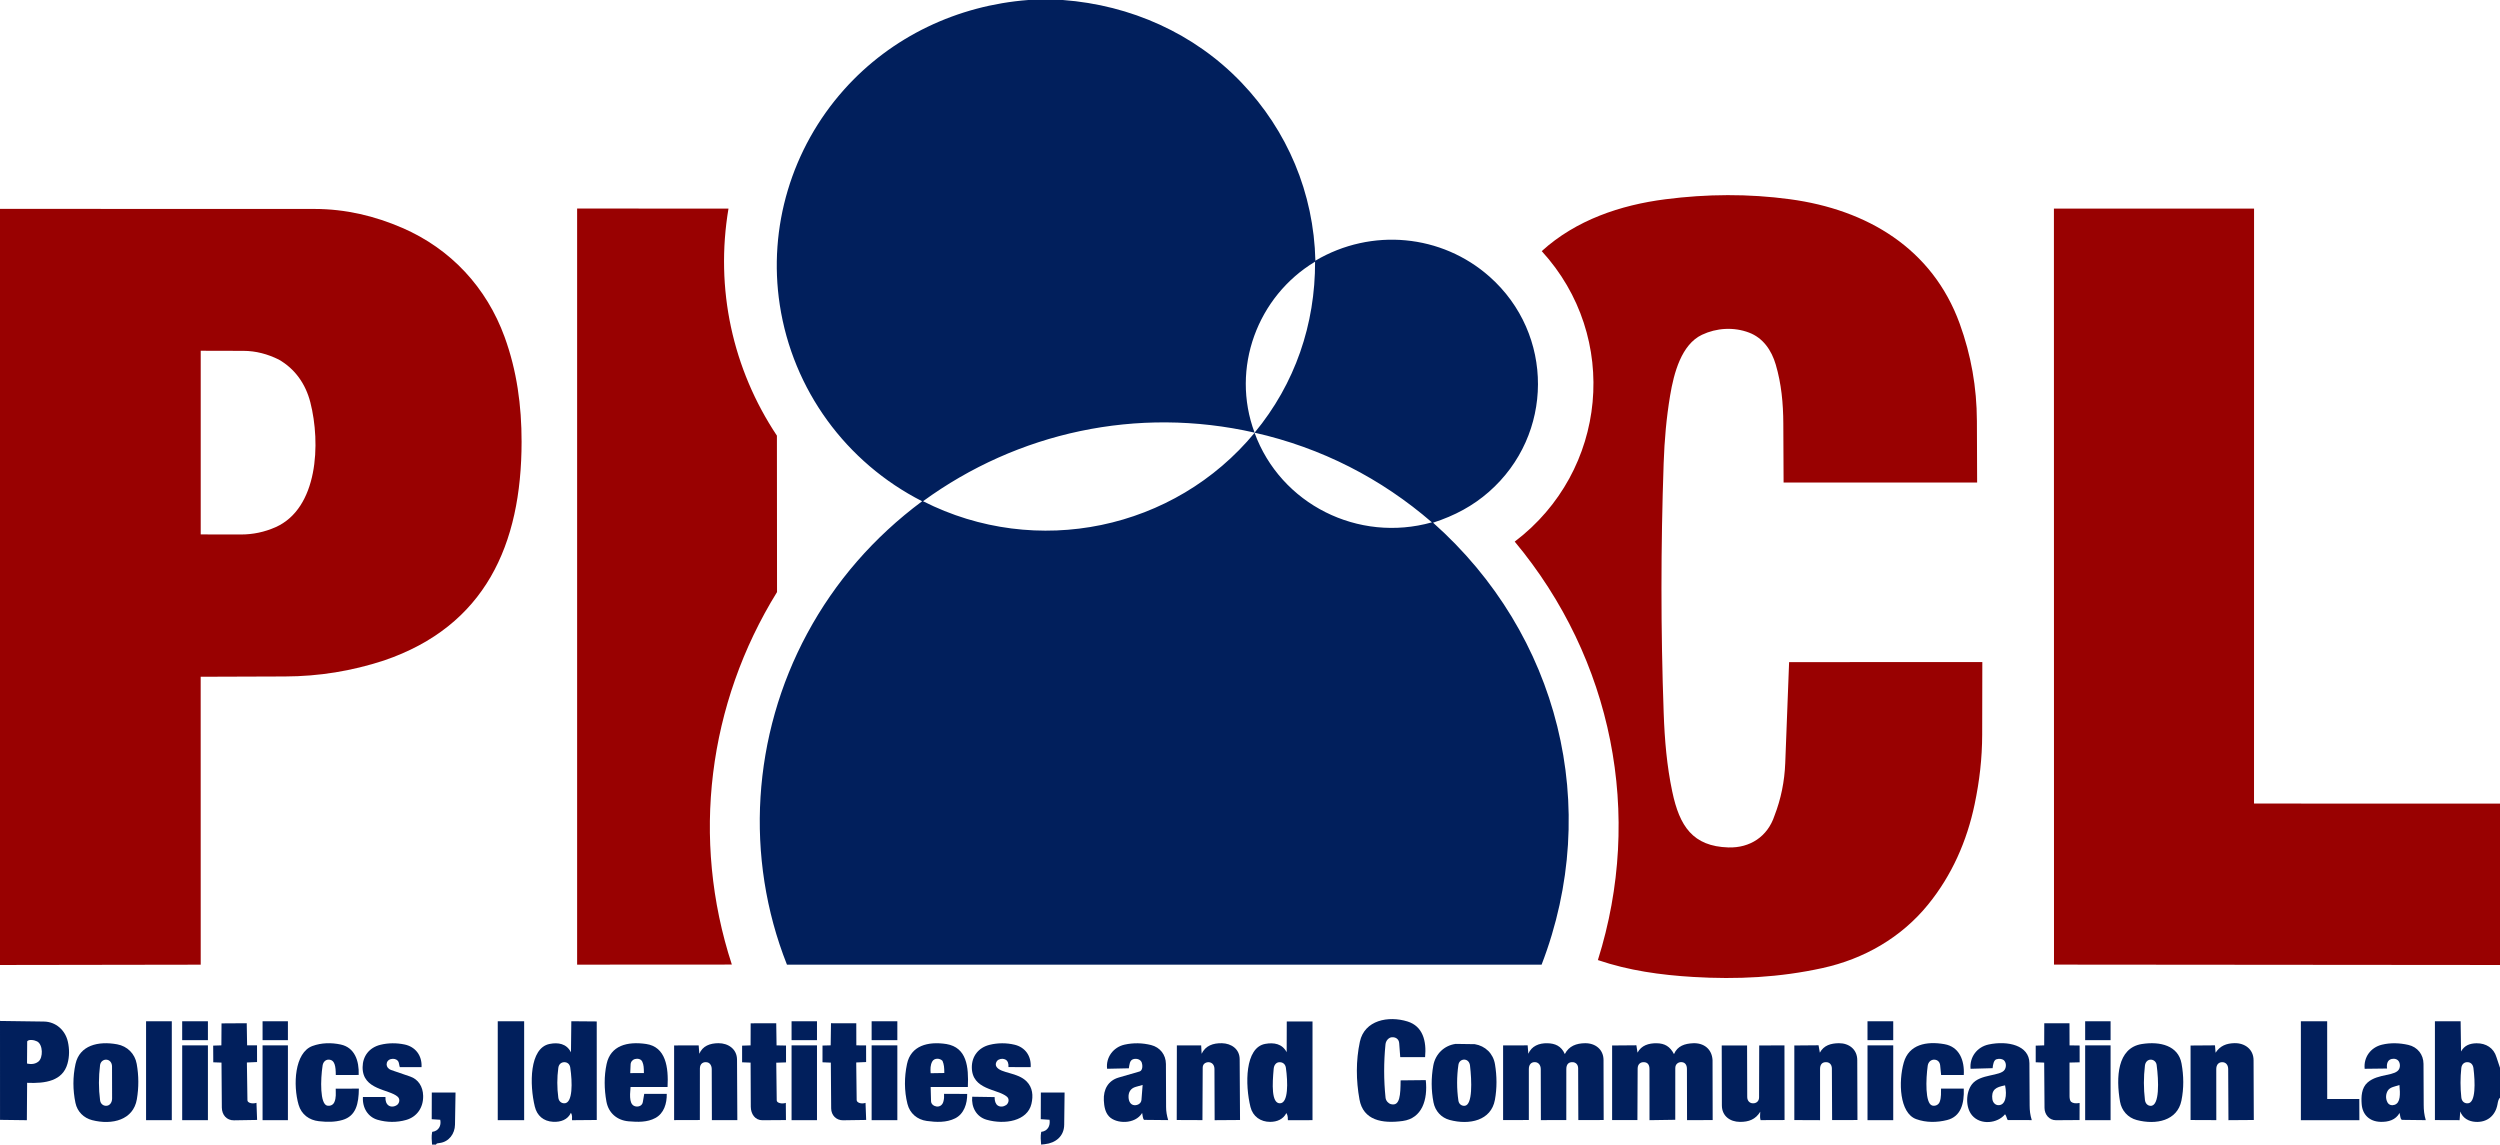
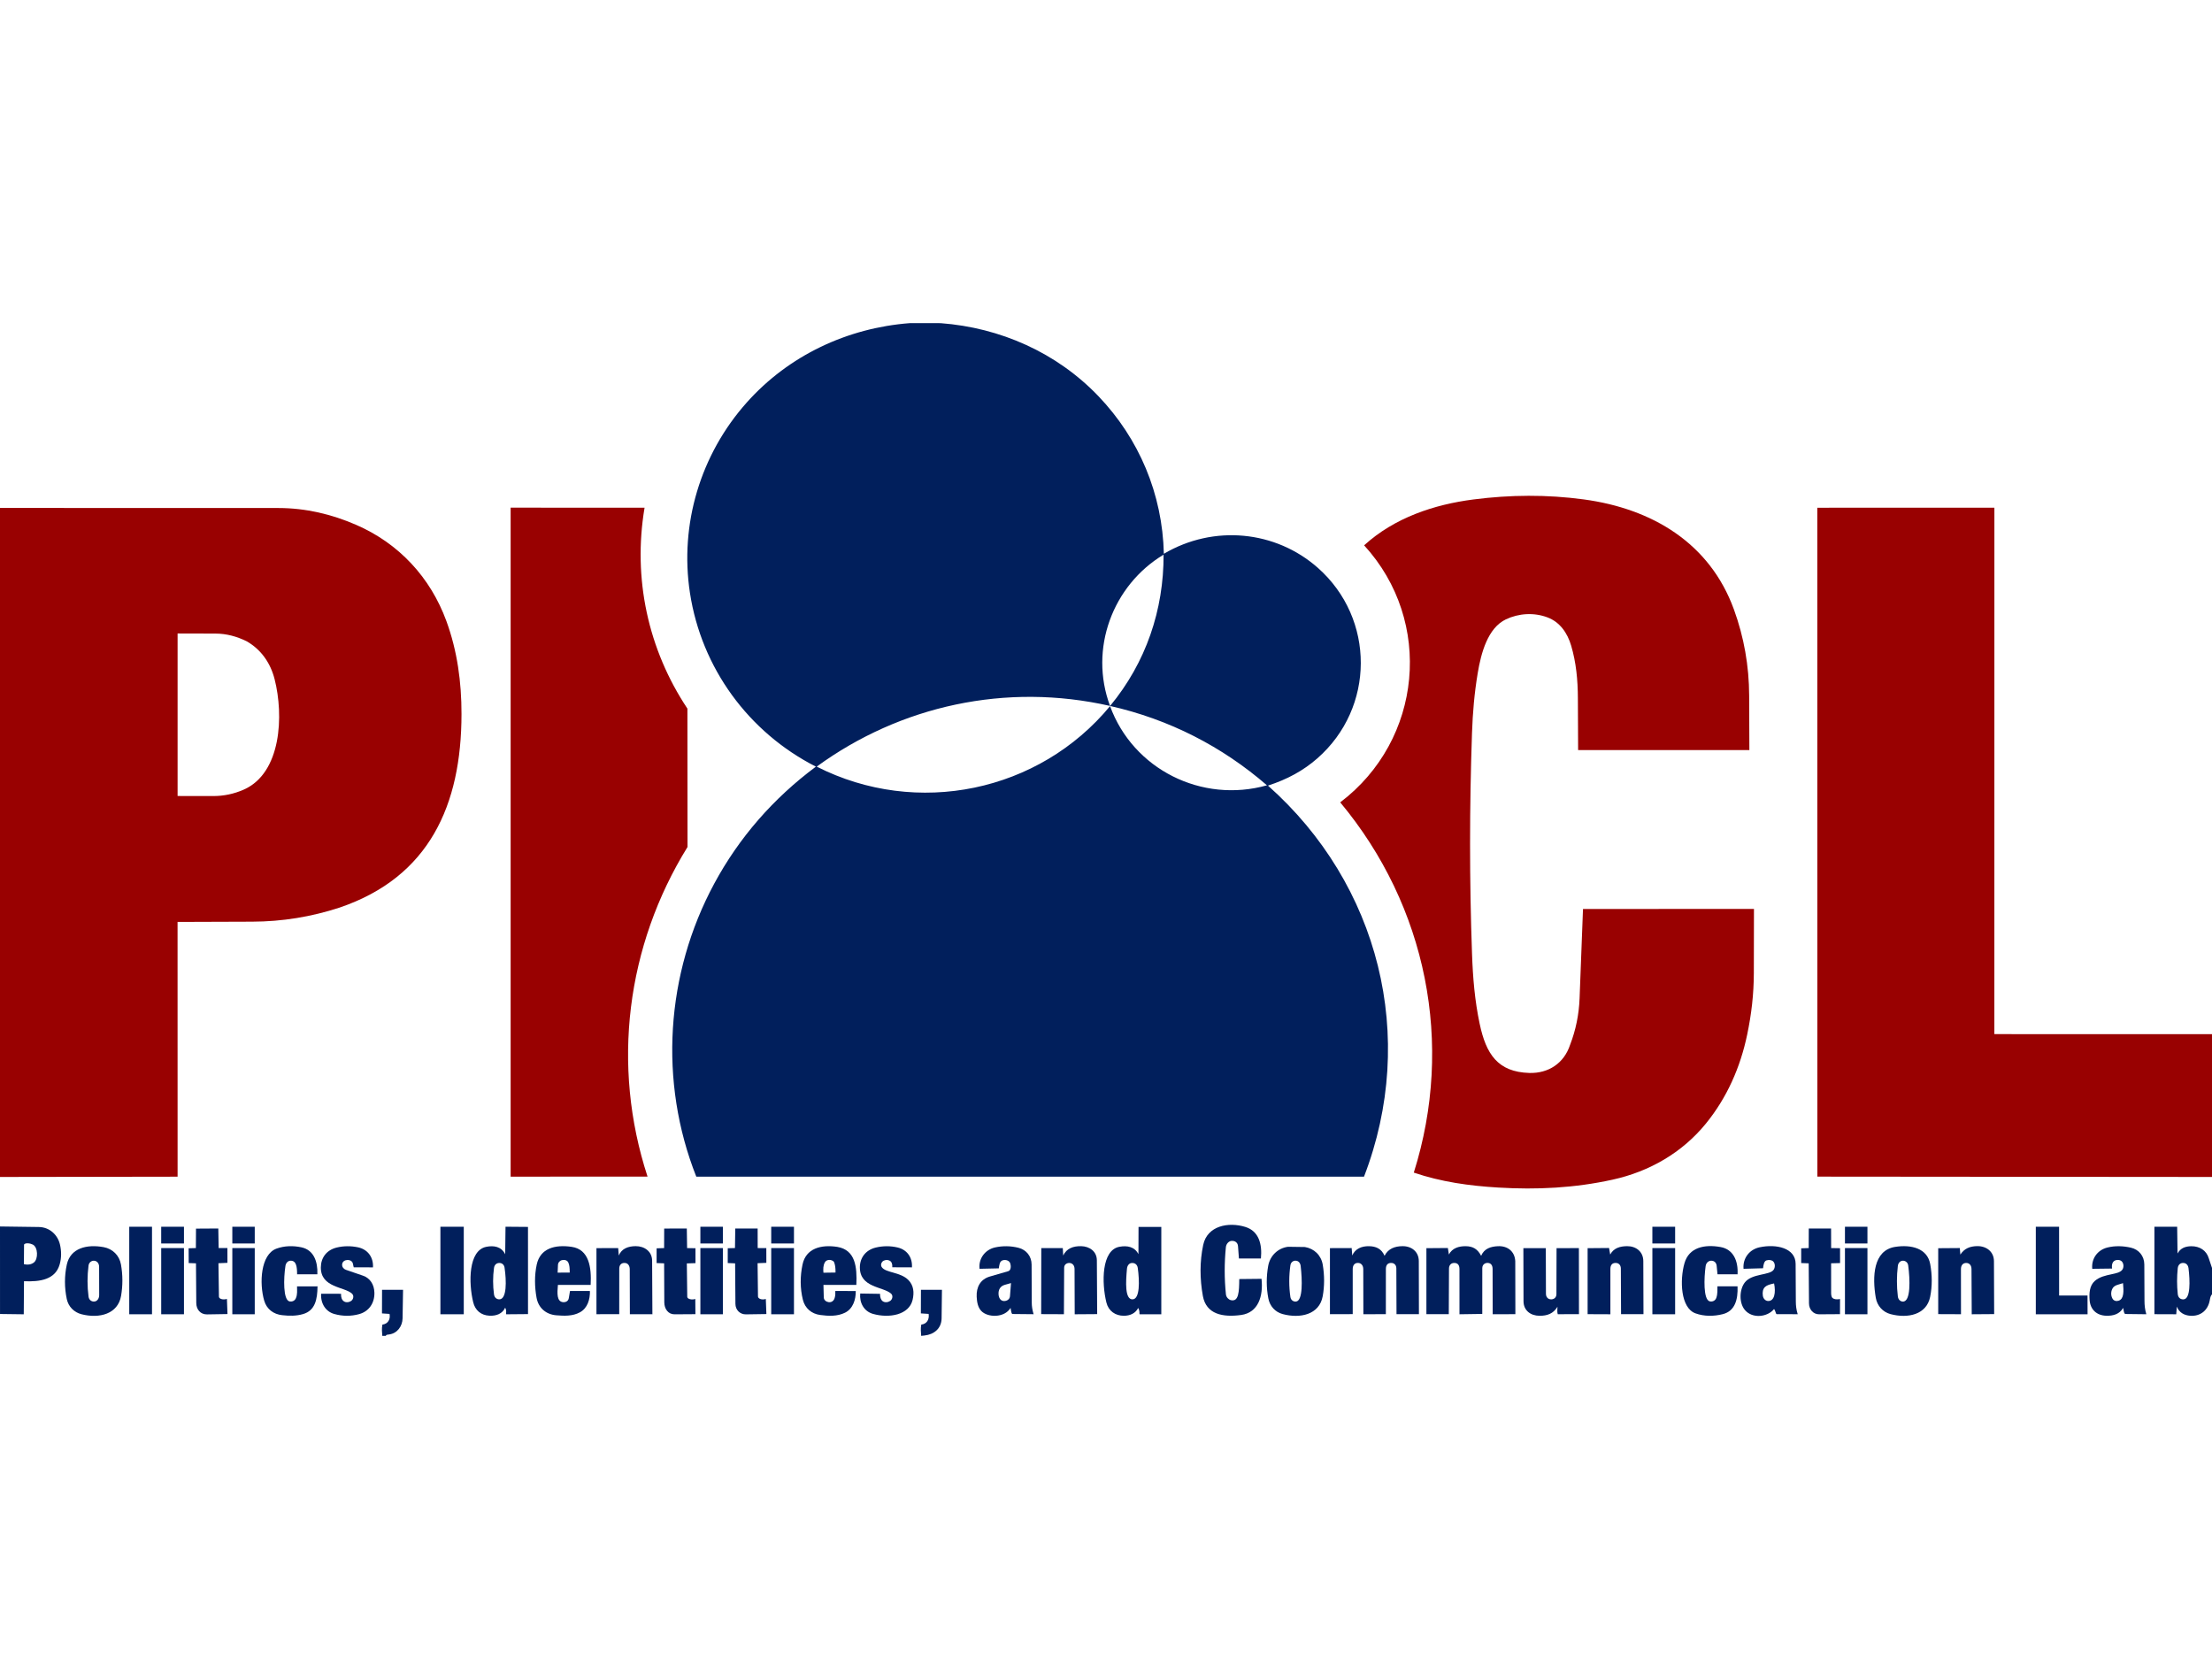
- <svg xmlns="http://www.w3.org/2000/svg" width="1921" height="879.5" id="Layer_1" data-name="Layer 1" version="1.1" viewBox="0 0 1921 879.5">
+ <svg xmlns="http://www.w3.org/2000/svg" width="1921" height="1440.75" id="Layer_1" data-name="Layer 1" version="1.1" viewBox="0 0 1921 879.5">
  <defs>
    <style>
      .cls-1 {
        fill: #011f5c;
      }

      .cls-2 {
        fill: #990101;
      }
    </style>
  </defs>
  <path class="cls-1" d="M1921,820.5v23c-1.24,1.06-1.61,3.25-1.92,5-1.57,8.87-8.12,14.12-16.9,13.55-5.38-.35-9.8-2.89-11.72-7.97l-.52,6.66-18.95-.07v-75.92s19.76-.02,19.76-.02l.32,23.23c2.55-4.69,6.85-6.25,11.92-6.31,7.17-.08,13.19,3.55,15.27,10.64l2.73,8.21ZM1900.62,820.88c-.39-3.15-2.31-4.87-5.12-4.7-2.17.13-3.94,1.71-4.24,4.56-.77,7.48-.8,15.02.01,22.5.34,3.18,2.49,4.8,5.21,4.53,5.94-.6,5.47-16.16,4.13-26.89Z" />
  <path class="cls-1" d="M.02,860.5l-.02-76,33.72.46c9.17.11,16.4,6.61,18.4,15.39,1.29,5.67,1.29,11.46-.27,17-3.73,13.29-16.99,15.31-31.01,14.69l-.2,28.72-20.62-.26ZM28.55,800.24c-2.18-1.14-6.5-1.83-7.66-.06l-.13,17.03c3.48.84,6.55.31,8.82-1.55,3.64-2.99,3.47-13.07-1.03-15.41Z" />
  <path class="cls-1" d="M802.96,879.18l-2.96.32c-.25-3.09-.61-6.24.07-9.78,4.98-.57,7.12-4.63,6.4-9.29l-6.75-.45.07-20.48,18.24.02-.3,24.75c-.11,8.91-6.67,14.02-14.76,14.9Z" />
  <path class="cls-1" d="M335,879.5h-3c-.24-3.1-.61-6.25.08-9.78,4.92-.6,7.15-4.65,6.21-9.29l-6.56-.43.06-20.48h18.24s-.41,24.7-.41,24.7c-.12,6.96-4.64,13.16-11.77,14.06-1.32.17-2.49.13-2.84,1.23Z" />
  <path class="cls-1" d="M1287.27,860.45l-19.79.29-.02-39.25c0-3.16-1.25-5.06-3.95-5.3-2.86-.26-5.12,1.42-5.14,4.9l-.18,39.56h-19.44s0-57.3,0-57.3l18.64-.15.89,5.65c2.9-5.56,8.58-7.31,14.7-7.22s10.23,2.39,13.31,8.35c2.69-6.38,8.44-8.09,14.68-8.36,8.22-.36,14.49,4.42,14.95,12.98l.1,46.06-19.7.07-.08-39.26c0-2.96-1.2-4.95-3.73-5.29s-5.22,1.21-5.22,4.49l-.02,39.77Z" />
  <path class="cls-1" d="M1203.54,860.67l-19.53.02-.09-39.12c0-3.26-1.86-5.34-4.45-5.42-3.03-.1-4.71,2-4.71,5.33v39.14s-19.78.06-19.78.06v-57.37s18.87-.06,18.87-.06l.51,6.45c2.52-5.9,8.21-8.22,14.62-8.08,5.86.13,10.68,2.04,13.43,8.33,3.18-6.25,8.93-8.28,15.6-8.35,7.75-.08,14.12,4.71,14.14,12.95l.11,46.08-19.47.03-.14-39.77c-.01-3.06-2.01-4.61-4.16-4.72-3.31-.18-4.93,1.8-4.93,5.3l-.02,39.2Z" />
  <path class="cls-1" d="M988.45,855.25c-2.34,4.72-7.07,6.78-12.43,6.8-7.35.02-13.34-4.11-15.17-11.48-4.2-17-4.36-45.66,11.4-48.46,6.55-1.17,12.98-.19,16.43,6.42l.07-23.66h19.79s-.01,75.86-.01,75.86l-18.9.04c-.29-1.32.42-2.68-1.19-5.52ZM988.08,820.5c-.44-3.12-2.8-4.63-5.56-4.24-2,.28-3.56,2.18-3.81,4.91-1.08,11.66-1.88,26.69,4.79,26.61,6.6-.08,6.12-16.3,4.58-27.28Z" />
  <path class="cls-1" d="M425,861.99c-7.41-.39-12.35-4.74-14.04-11.65-4.12-16.85-4.27-45.05,11.34-48.17,6.48-1.3,13.07-.35,16.43,6.46l.28-23.91,19.52.16.02,75.72-19,.16c-.22-1.68.57-3.24-.86-5.69-2.42,5.29-7.79,7.23-13.68,6.92ZM438.2,820.36c-.42-2.82-2.38-4.24-4.69-4.17s-4.14,1.57-4.51,4.39c-1.02,7.62-1.02,15.21,0,22.83.38,2.82,2.23,4.3,4.51,4.37,6.76.22,6.34-16.34,4.68-27.42Z" />
  <path class="cls-1" d="M1068.68,848.41c7.19,1.97,7.43-7.34,7.55-18.25l19.33-.2c1.64,15.07-2.8,29.35-17.7,31.4-15.9,2.18-30.35-.56-33.24-16.53-2.66-14.68-2.79-29.82.3-44.33,3.55-16.62,21.86-20.17,36.61-15.6,11.78,3.65,14.7,15.02,13.51,27.38h-19.1s-.8-10.73-.8-10.73c-.24-3.22-2.82-4.77-5.68-4.53-2.2.18-4.55,2.38-4.86,5.51-1.35,13.57-1.36,27.38.05,40.94.27,2.62,2.46,4.52,4.01,4.95Z" />
  <path class="cls-1" d="M924.16,820.25l-.2,40.45-19.76-.08.1-57.36,18.68.03.35,6.44c2.96-6.25,8.82-8.28,15.69-8.12,7.09.17,13.49,4.45,13.54,12.23l.28,46.77-19.51.14-.14-39.25c-.01-2.9-1.47-4.79-3.75-5.23-2.07-.41-5.25.68-5.27,3.98Z" />
  <path class="cls-1" d="M1702.98,821.49l.03,39.21-19.78-.08v-57.24s18.76-.14,18.76-.14l.46,5.68c3.44-5.31,8.33-7.25,14.58-7.36,7.89-.15,14.58,4.68,14.61,13.12l.18,45.92-19.48.14-.2-39.24c-.02-3.28-1.83-5.33-4.63-5.32s-4.53,2.03-4.53,5.3Z" />
  <path class="cls-1" d="M537.8,821.01l-.03,39.62-19.78.06v-57.37s18.87-.06,18.87-.06l.5,6.47c2.54-6.04,8.17-8.1,14.67-8.14,7.53-.05,14.26,4.5,14.3,12.63l.24,46.51-19.56-.03-.11-39.12c0-2.82-1.42-4.88-3.46-5.29-2.91-.59-5.63.87-5.64,4.72Z" />
  <path class="cls-1" d="M1398.53,821.48v39.26s-19.77-.08-19.77-.08v-57.31s18.61-.16,18.61-.16l1,5.69c3.03-5.65,8.47-7.22,14.64-7.28,7.73-.07,14.08,4.72,14.11,12.96l.15,46.07-19.47.03-.18-39.57c-.01-3.09-1.84-4.78-4.13-4.91-3.32-.2-4.97,1.74-4.97,5.3Z" />
  <path class="cls-1" d="M1371.18,803.3l.07,57.33-18.44.07c-.68-2.44-.22-3.87-.23-6.46-3.61,5.96-8.86,7.87-15.63,7.82-7.59-.06-13.84-4.5-13.86-12.68l-.12-46.07,19.48.03.12,39.54c0,2.86,1.67,4.64,3.93,4.88,2.62.28,5.16-1.26,5.17-4.5l.11-39.93,19.4-.04Z" />
  <path class="cls-1" d="M1148.67,845.2c-2.9,15.79-19.48,19.5-34.81,15.36-6.43-1.74-11.07-6.85-12.37-13.53-1.81-9.3-1.83-18.88-.15-28.23,1.6-8.93,8.42-15.48,17.22-16.67l14.65.21c8.12,1.35,14.17,7.18,15.54,15.45,1.5,9.08,1.59,18.33-.07,27.41ZM1129.58,818.91c-.32-2.74-1.9-4.49-4.11-4.69s-4.43,1.22-4.83,3.99c-1.31,9.08-1.33,18.47,0,27.55.41,2.76,2.66,4.15,4.82,3.95,6.21-.55,5.44-19.22,4.11-30.81Z" />
  <path class="cls-1" d="M1540.67,856.2c-5.7,7.06-18.8,8.55-25.3.87-5.29-6.24-4.83-17.9-.05-24,6.28-8,21.87-5.99,25.07-11.1,1.29-2.06,1.3-5.08-.31-6.95-1.14-1.33-3.68-1.82-6.02-1.07-2.13.68-2.67,4.2-2.94,6.84l-16.95.47c-.82-8.95,4.93-16.77,13.93-18.68,14.53-3.09,31.23.59,31.3,14.33l.18,32.56c.02,3.91.39,7.22,1.63,11.22l-18.33-.04c-.85-.49-.86-2.81-2.22-4.45ZM1540.7,833.97c-3.7.79-6.16,1.48-7.8,3-2.02,1.87-2.36,4.59-1.99,7.51.34,2.71,2.26,4.68,4.58,4.74,5.62.16,6.8-7.48,5.21-15.25Z" />
  <path class="cls-1" d="M1676.21,845.7c-3.14,15.43-19.4,18.88-34.37,14.92-6.74-1.78-11.61-7.22-12.81-14.14-3.2-18.55-2.16-41.26,16.74-44.25,14.1-2.23,28,1.24,30.51,14.92,1.73,9.48,1.86,19.09-.07,28.55ZM1657.18,818.38c-.36-2.71-2.53-4.2-4.67-4.15s-4.01,1.75-4.34,4.54c-1.06,8.79-1.06,17.66,0,26.45.34,2.77,2.15,4.44,4.34,4.51,7.06.22,6.25-19.37,4.66-31.35Z" />
  <path class="cls-1" d="M105.16,844.68c-2.68,15.86-18.89,20.01-34.37,16.04-6.44-1.65-11.41-6.54-12.81-13.24-2.07-9.88-2.11-20.08.05-29.93,3.13-14.28,17.36-17.79,31.99-15.1,7.81,1.44,13.64,7.2,15.03,15.05,1.61,9.06,1.65,18.12.11,27.18ZM86.14,844.01l-.06-24.49c0-3.08-1.92-5.25-4.6-5.28-2.1-.02-4.25,1.51-4.6,4.26-1.12,8.94-1.16,18.02.02,26.95.41,3.09,2.94,4.66,5.52,4.16,2.01-.4,3.72-2.44,3.72-5.61Z" />
  <path class="cls-1" d="M877.63,855.2c-5.39,8.91-20,8.5-25.48,2.63-2.99-3.2-3.74-7.78-3.96-12.25-.42-8.49,3.28-15.25,11.46-17.62l15.95-4.62c2.67-.77,2.37-5.04,1.76-6.78-.89-2.53-3.89-3.43-6.47-2.72-2.97.82-3.01,4.41-3.49,7.04l-16.69.37c-1.1-8.61,4.65-16.63,13.49-18.57,6.73-1.48,13.66-1.34,20.32.34,6.83,1.72,11.34,7.41,11.37,14.54l.13,32.97c.01,3.58.55,6.52,1.6,10.16l-18.52-.18c-.99-.89-1.07-3.44-1.47-5.28ZM877.11,845.03l.89-11.37-5.32,1.5c-4.01,1.13-5.76,4.23-5.49,8.29.2,3,1.63,5.55,4.41,5.78,2.26.19,5.27-1.05,5.52-4.19Z" />
  <path class="cls-1" d="M1829.05,862.02c-8.36-.28-13.71-5.5-14.33-13.5-.46-5.89-.17-12.62,4.54-16.74,8.16-7.15,21.83-4.62,24.35-10.61.95-2.26.45-5.16-1.19-6.55-1.54-1.31-4.24-1.44-6.12-.32-1.77,1.06-2.58,3.56-2.08,6.75l-17.21.21c-.91-8.71,4.48-16.38,13.28-18.52,6.62-1.61,13.62-1.36,20.29.17,7.02,1.61,11.6,7.35,11.64,14.57l.15,31.6c.02,3.94.34,7.31,1.59,11.64l-18.1-.21c-1.42-.02-1.54-3.46-2.03-5.32-2.95,5.32-8.5,7.05-14.76,6.84ZM1843.73,833.72c-3.68,1.23-7.17,1.63-8.84,4.16s-1.98,6.14-.38,9.14c1.18,2.2,3.48,2.58,5.45,1.93,4.7-1.56,4.39-8.34,3.77-15.23Z" />
  <path class="cls-1" d="M724.81,846.74c.7-2.24.69-3.99.61-6.24l17.76.08c.1,7.37-2.38,15.33-9.27,18.77-6.7,3.34-14.46,3-21.78,1.99-7.36-1.01-13.03-5.81-14.86-13.14-2.5-10.04-2.46-20.54-.32-30.68,2.96-13.99,16.02-17.5,30.29-15.28,15.61,2.68,17.18,17.34,16.45,33.02h-28.57s.29,10.89.29,10.89c.06,2.43,2.31,3.84,4.3,4.09s4.22-.7,5.1-3.5ZM725.61,824.5c-.03-4.44-.23-6.45-1.39-9.34-2.07-2.21-6.37-2.32-7.92.57-1.45,2.7-1.45,5.66-1.19,8.93l10.5-.16Z" />
  <path class="cls-1" d="M493.96,846.76l1.06-6.24,17.32.03c.12,7.31-2.1,14.91-8.73,18.51-6.29,3.42-13.6,3.16-20.62,2.56-8.79-.75-15.41-6.36-17.02-15.21-1.71-9.44-1.88-19.42.14-28.81,3.07-14.24,15.93-17.49,30.31-15.42,15.22,2.2,17.35,17.87,16.53,33.08l-28.43-.03c-.71,7.62-.92,14.27,4.21,14.98,1.98.28,4.74-.46,5.24-3.46ZM494.78,824.52c-.06-4.02-.11-6.16-1.21-8.65-.99-2.24-3.63-2.67-5.77-2.09-1.52.42-3.14,1.92-3.24,4.13l-.29,6.67,10.5-.06Z" />
  <path class="cls-1" d="M1490.51,846.52c1.29-3.61.87-7.01.98-10.06l17.47.04c.44,11.4-2.14,21.46-12.85,24.15-7.68,1.93-16.06,2.06-23.7-.71-12.95-4.7-13.71-28.88-9.55-43.5,3.93-13.81,17.32-16.58,31.32-14.09,11.3,2.01,15.45,12.32,14.79,23.7l-17.42-.04-.72-7.32c-.28-2.8-2.06-4.3-4.36-4.45-2.48-.16-4.78,1.61-5.21,4.65-1.45,10.36-2.09,28.99,3.43,30.6,2.08.6,4.86-.26,5.82-2.96Z" />
  <path class="cls-1" d="M256.93,846.88c1.5-3.42,1.02-6.81,1.03-10.36l17.79-.02c-.13,11.43-2.06,21.04-12.61,24.09-5.98,1.73-11.89,1.63-18.15.94-7.36-.8-13.37-5.12-15.55-12.62-4.34-14.96-3.22-40.1,10.68-45.18,6.94-2.54,14.55-2.64,21.64-1.13,10.67,2.28,14.27,12.27,13.86,23.4l-17.6.05c-.03-6.63-.67-11.78-5.54-11.83-2.17-.02-4.15,1.68-4.58,4.44-1.68,10.9-2.14,29.95,3.66,30.95,1.92.33,4.29-.31,5.37-2.75Z" />
  <path class="cls-1" d="M788.96,831.08c4.5,4.63,5.1,10.78,3.58,17.19-3.1,13.08-20.35,16.14-34.44,12.13-7.93-2.26-11.84-9.81-11.05-17.67l17.21.27c-.07,2.9.75,5.3,2.33,6.42,1.96,1.38,4.58,1.01,6.53-.3,1.81-1.22,2.82-4.52.61-6.42-7.02-6.05-27.04-5.04-26.98-22.72.03-8.31,5.04-15.02,13.71-17.15,6.23-1.53,12.92-1.58,19.25-.04,7.9,1.92,12.81,8.47,12.26,17.22l-17.08-.07c.22-2.75-.55-4.77-2.13-5.67s-3.58-.93-5.46,0c-1.5.75-3,3.39-1.53,5.55,3.47,5.09,16.22,4.08,23.19,11.26Z" />
  <path class="cls-1" d="M325.15,841.99c.22,9.12-4.82,16.23-13.06,18.57-7.19,2.04-14.8,1.97-22-.13s-11.75-8.96-11.22-17.51l17.31.04c-.15,3.06.69,5.3,2.37,6.48,1.85,1.3,4.41,1.07,6.5-.36,1.6-1.09,2.77-4.3.57-6.32-6.52-5.98-27.15-5.06-26.99-22.76.07-8.33,4.95-15.03,13.72-17.19,5.98-1.47,12.4-1.51,18.55-.22,8.2,1.72,13.52,8.38,13.01,17.42l-16.69-.02c-.52-1.42-.58-3.79-1.44-4.79-1.23-1.42-3.3-1.95-5.46-1.39s-3.29,2.31-3.24,4.18c.04,1.71,1.31,3.46,3.34,4.16l14.79,5.07c6.15,2.11,9.77,7.64,9.94,14.77Z" />
  <polygon class="cls-1" points="1812.89 844.47 1812.94 860.75 1767.99 860.74 1767.99 784.75 1788.2 784.75 1788.23 844.47 1812.89 844.47" />
  <path class="cls-1" d="M197.07,847.42l.49,13.14-17.8.29c-5.58.09-9.25-4.15-9.3-9.83l-.26-34.52-6.32-.23-.07-12.82,6.3-.2.11-16.88,19.37-.12.29,16.97,7.61.03.03,12.82-7.81.35.42,29.07c.03,1.93,3.71,2.97,6.93,1.93Z" />
  <path class="cls-1" d="M665.07,847.44l.49,13.12-17.81.26c-5.11.07-9.04-3.82-9.08-9.14l-.26-35.15-6.41-.27.02-12.86,6.27-.16.24-16.99,19.44.04.04,16.96,7.49.03.03,12.8-7.61.32.35,28.9c.02,1.99,3.53,3.25,6.81,2.15Z" />
  <path class="cls-1" d="M603.82,847.43l.11,13.23-18.14.12c-5.55.04-8.85-4.78-8.88-10.33l-.15-33.93-6.53-.25v-12.79s6.52-.22,6.52-.22l.06-16.95,19.65-.05.25,17.01,7.26.13.02,12.94-7.51.24.36,28.99c.03,2.02,4.17,2.89,6.97,1.88Z" />
  <path class="cls-1" d="M1597.97,847.53l-.04,13.12-18.15.12c-5.02.03-8.73-4.22-8.77-9.4l-.26-34.86-6.51-.25v-12.79s6.52-.22,6.52-.22l.06-16.96h19.37s.06,16.97.06,16.97l7.73.11.02,12.91-7.78.2.02,25.98c0,1.63.37,3.51,1.21,4.17,1.4,1.1,3.32,1.44,6.53.9Z" />
  <rect class="cls-1" x="382.47" y="784.74" width="20.29" height="76" />
  <rect class="cls-1" x="112.24" y="784.74" width="19.77" height="76" />
  <rect class="cls-1" x="608.24" y="803.26" width="19.53" height="57.48" />
  <rect class="cls-1" x="140" y="803.26" width="19.76" height="57.48" />
  <rect class="cls-1" x="669.76" y="803.26" width="19.76" height="57.48" />
  <rect class="cls-1" x="1435" y="803.26" width="19.76" height="57.48" />
  <rect class="cls-1" x="1602.24" y="803.26" width="19.53" height="57.48" />
  <rect class="cls-1" x="201.76" y="803.26" width="19.47" height="57.48" />
  <rect class="cls-1" x="139.99" y="784.74" width="19.77" height="14.52" />
  <rect class="cls-1" x="608.24" y="784.74" width="19.53" height="14.52" />
  <rect class="cls-1" x="669.76" y="784.74" width="19.76" height="14.52" />
  <rect class="cls-1" x="1434.99" y="784.74" width="19.77" height="14.52" />
  <rect class="cls-1" x="1602.24" y="784.74" width="19.53" height="14.52" />
  <rect class="cls-1" x="201.76" y="784.74" width="19.47" height="14.52" />
  <path class="cls-1" d="M816.88.02c51.69,3.87,100.81,25.5,137.11,63.48,35.2,36.83,55.56,84.79,56.75,136.81,43.22-25.51,97.1-20.26,133.81,12.26,49.86,44.17,49.59,121.49-.52,165.41-12.12,10.62-26.1,18.24-42.87,23.65,96.64,85.78,130.09,218.39,83.41,339.6h-579.88c-32.66-82.49-26.69-176.06,15.6-254.51,21.47-39.83,51.15-73.93,88.28-101.56-58.55-29.81-99.4-85.7-109.38-150.82-9.16-59.76,9.19-120.39,49.29-165.37C685.07,27.93,736,4.14,790.14,0l26.74.02ZM964.03,332.48c31.22-37.72,46.64-83.5,46.48-131.41-44.21,26.55-65,81.79-46.48,131.41ZM964.14,332.46c-90.45-20.59-182.36-.19-254.88,52.68,87.06,44.21,193.25,22.04,254.88-52.68ZM1100.28,401.37c-38.9-33.66-84.74-57.28-136.32-68.92,20.08,55.14,79.87,84.82,136.32,68.92Z" />
  <polygon class="cls-2" points="1921 617.5 1921 741.5 1578.29 741.21 1578.23 160.31 1732.02 160.28 1731.99 617.45 1921 617.5" />
  <path class="cls-2" d="M1285.01,608.47c5.55,26.35,15.73,41.87,43.08,42.7,16.56.5,30.12-8.29,35.42-24.37,4.99-12.86,7.73-26.33,8.27-40.45l2.97-77.58,148.47-.04-.11,55.75c-.04,18.31-2.05,35.56-5.79,53.46-5.91,28.3-17.5,54.64-35.77,77.11-20.64,25.4-49.23,41.81-81.15,48.81-32.99,7.24-65.59,8.86-99.36,6.83-25.09-1.5-49.44-4.89-73.23-12.97,35.22-111.78,11.28-231.36-63.9-321.54,71.5-54.19,81.17-157.25,20.76-223.22,26.31-23.94,60.64-35.44,95-39.84,31.97-4.1,63.71-4.35,95.67-.04,59.39,8,109.52,37.85,130.5,95.64,8.75,24.11,13.12,48.94,13.21,74.77l.18,47.27h-148.72s-.21-45.25-.21-45.25c-.07-15.58-1.47-30.61-5.81-45.36-3.23-10.98-9.7-20.49-20.55-24.59-11.67-4.42-24.94-3.64-36.16,1.69-15.75,7.48-21.56,29.26-24.46,46.67-2.9,17.45-4.35,34.2-4.97,52.09-2.21,64.22-2.26,127.74.03,191.96.74,20.76,2.38,40.39,6.62,60.49Z" />
  <path class="cls-2" d="M597.06,454.96c-53.05,85.78-66.26,189.59-34.71,286.21l-118.89.07V160.25s116.31.03,116.31.03c-10.34,61.47,3.01,123.06,37.21,174.49l.09,120.2Z" />
  <path class="cls-2" d="M0,741.5V160.5s241.82.06,241.82.06c23.82.04,46.18,5.38,67.43,14.6,37.14,16.1,64.61,45.7,78.47,83.73,9.44,25.91,13.09,52.8,13.07,80.59-.05,79.06-27.98,141.58-105.81,168.06-24.76,8.08-49.76,12.17-76.02,12.26l-64.76.22.03,221.24L0,741.5ZM238.48,309.21c-3.63-14.22-11.8-25.79-24.25-32.91-8.55-4.23-17.54-6.68-27.22-6.7l-32.78-.08v141.13s30.75.05,30.75.05c9.4.02,18.18-1.84,26.67-5.57,32.82-14.48,34.85-64.53,26.83-95.92Z" />
</svg>
